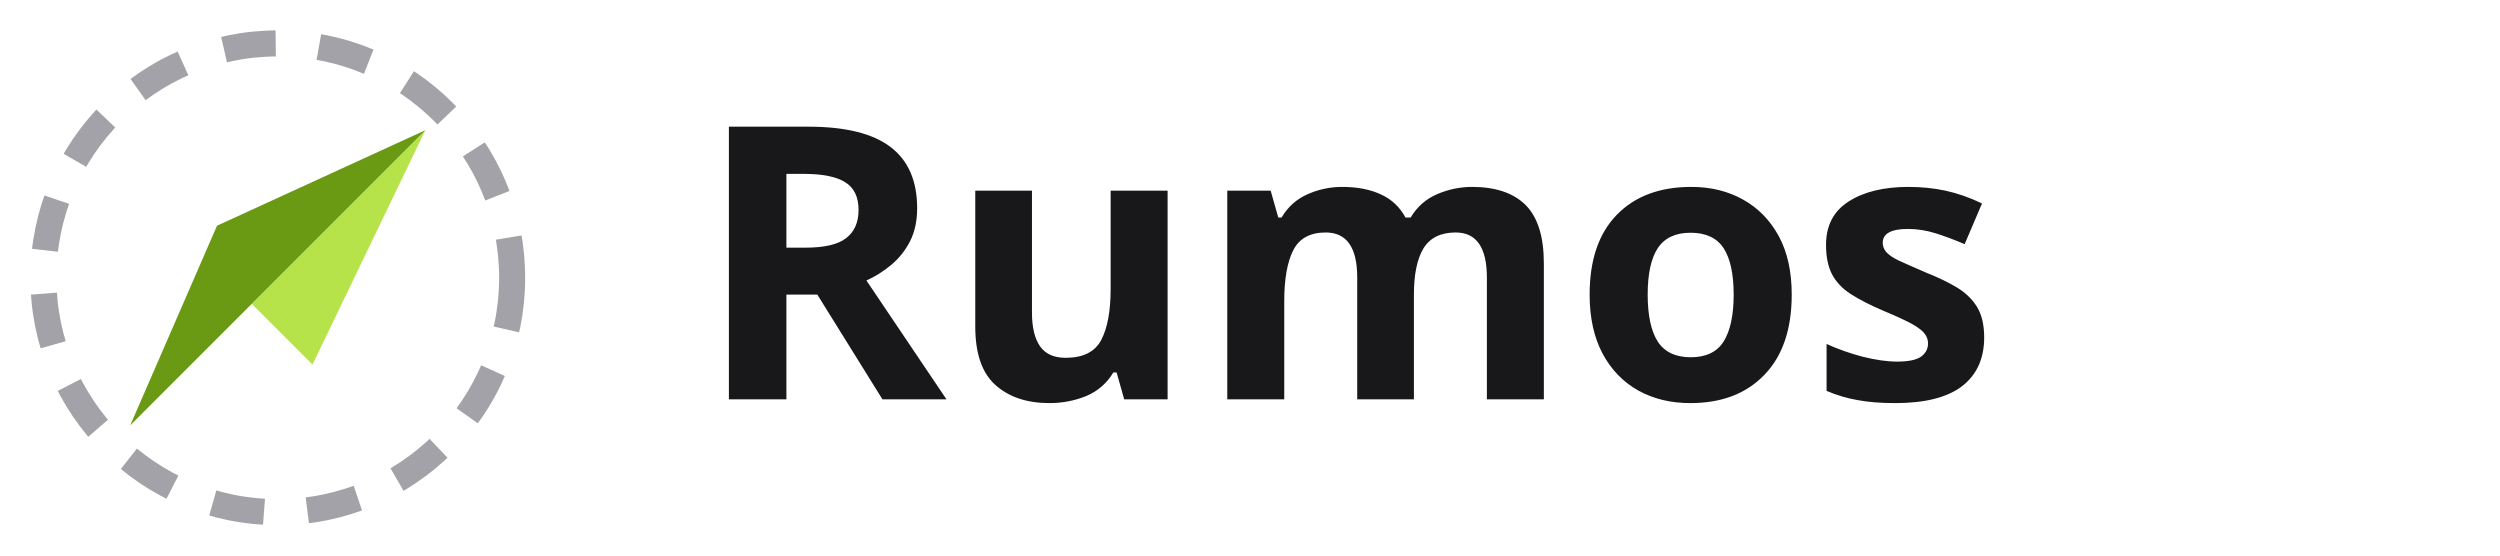
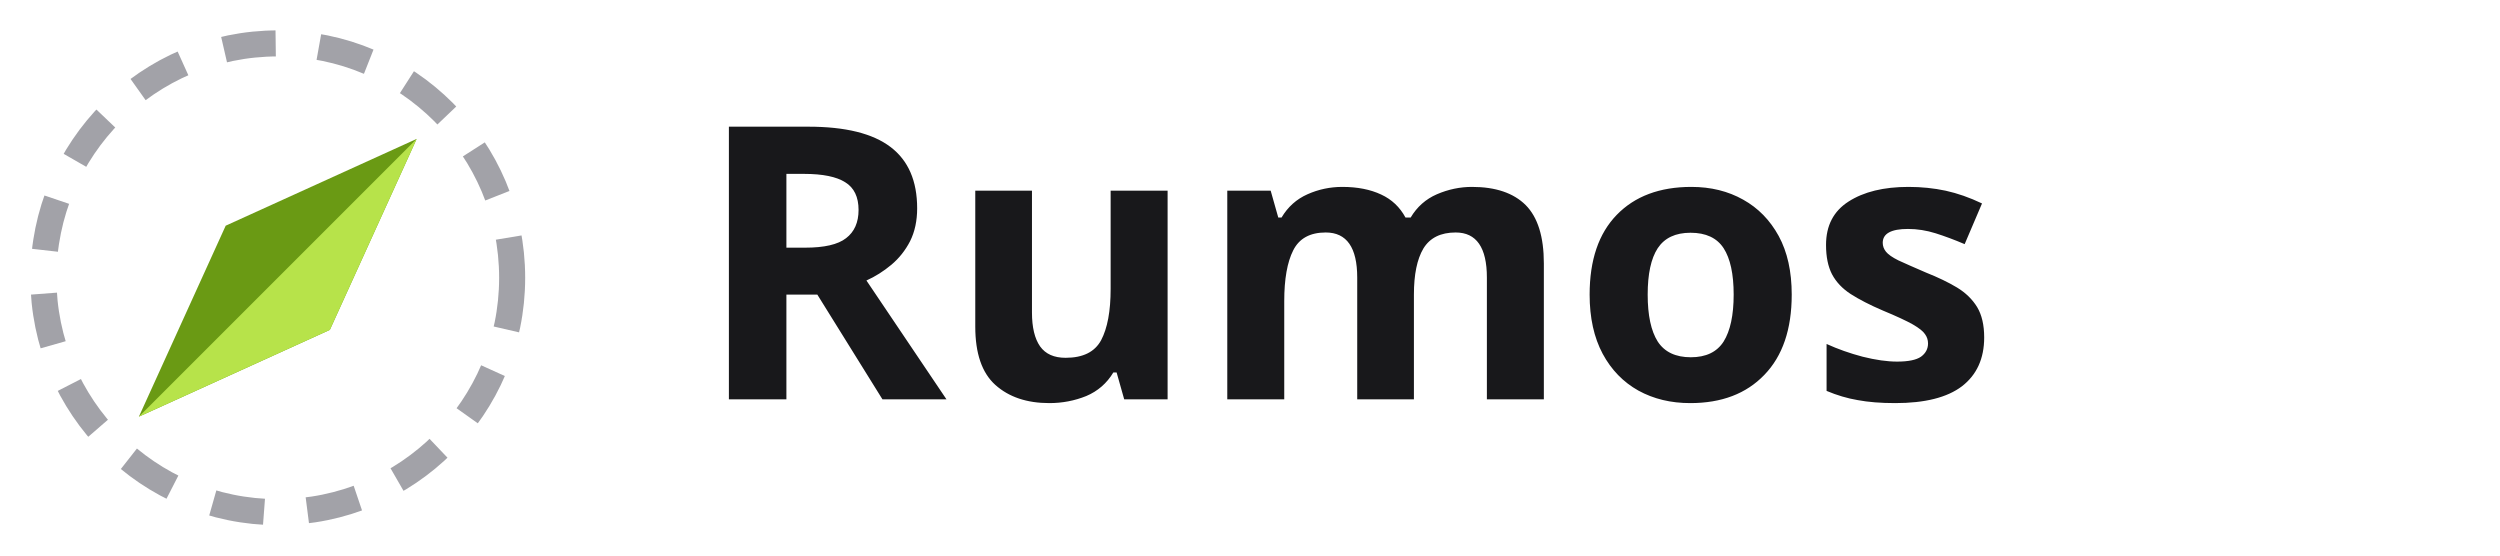
<svg xmlns="http://www.w3.org/2000/svg" viewBox="0 0 144 32" fill="none">
  <circle cx="16" cy="16" r="13.5" stroke="#71717A" stroke-opacity="0.65" stroke-width="1.5" stroke-dasharray="3 2.5" />
-   <path d="M7.5 24.5L24.5 7.5L18 21L14.5 17.5L7.5 24.5Z" fill="#B7E34A" />
-   <path d="M7.5 24.5L12.5 13L24.5 7.5L14.5 17.5L7.5 24.5Z" fill="#6A9A14" />
+   <path d="M8 24L13 13L24 8L19 19Z" fill="#6A9A14" />
+   <path d="M8 24L24 8L19 19Z" fill="#B7E34A" />
  <text x="40" y="23" font-family="Plus Jakarta Sans, system-ui, sans-serif" font-size="22" font-weight="800" fill="#18181B">Rumos</text>
</svg>
